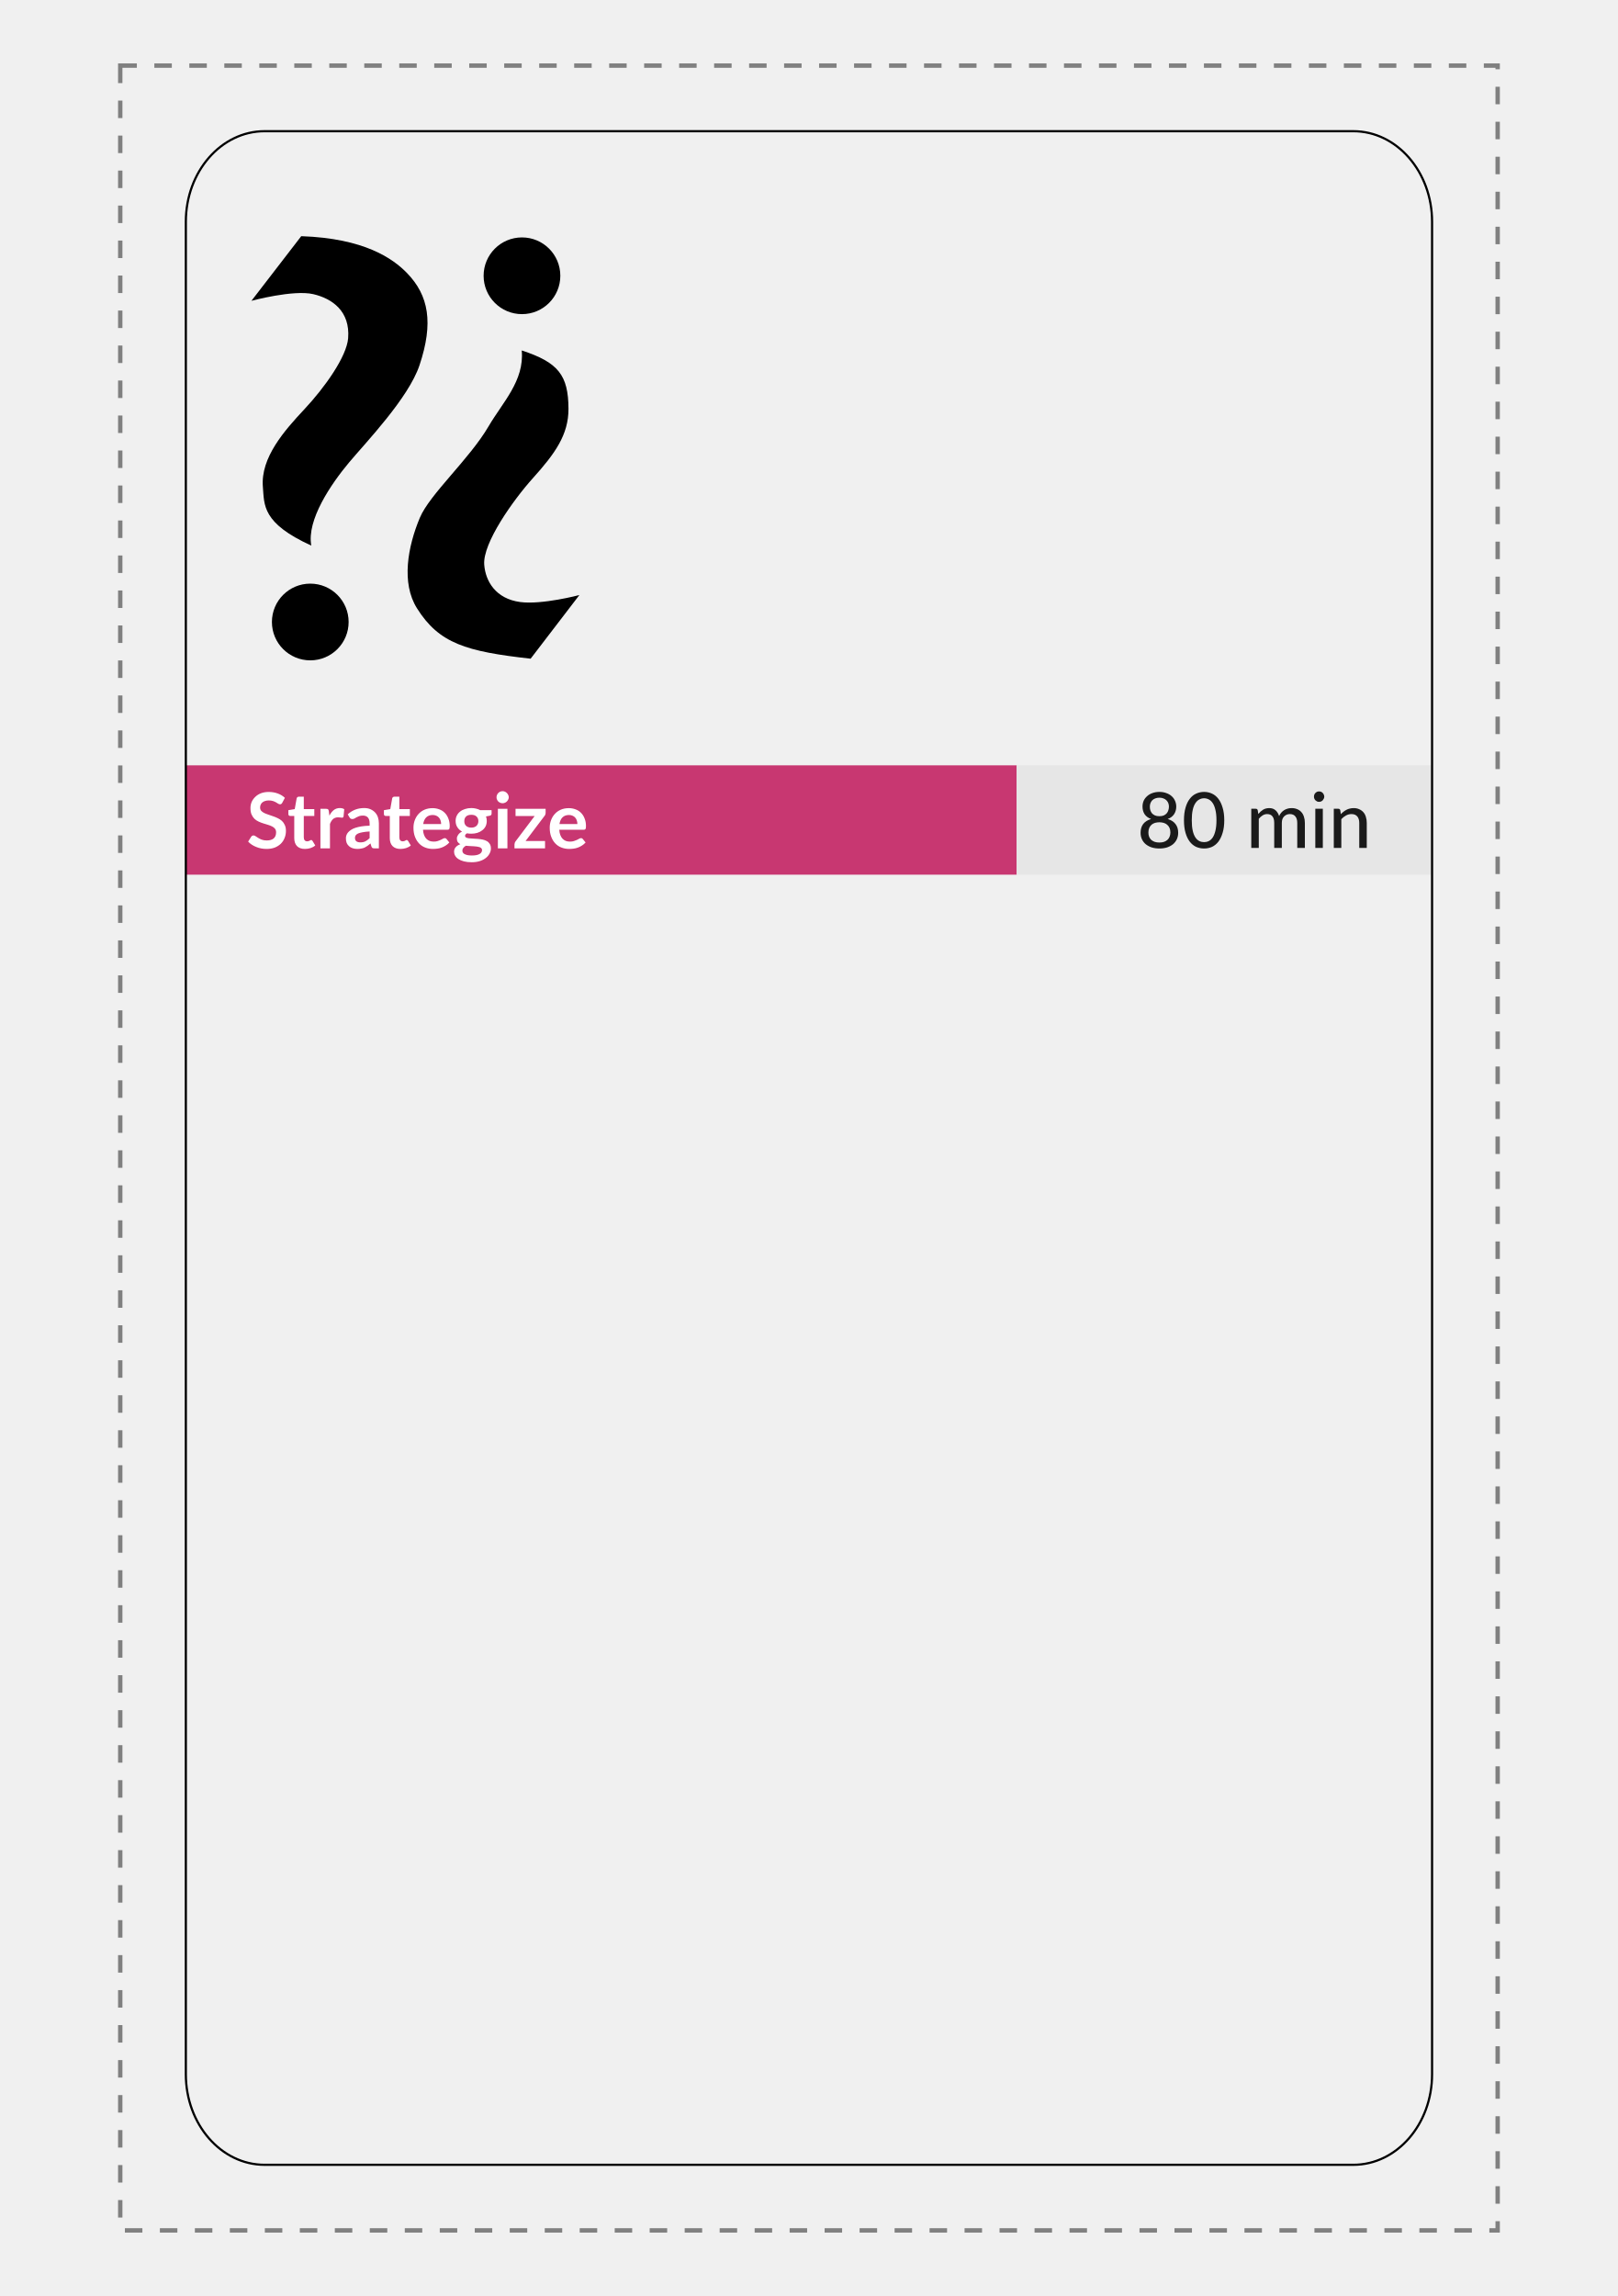
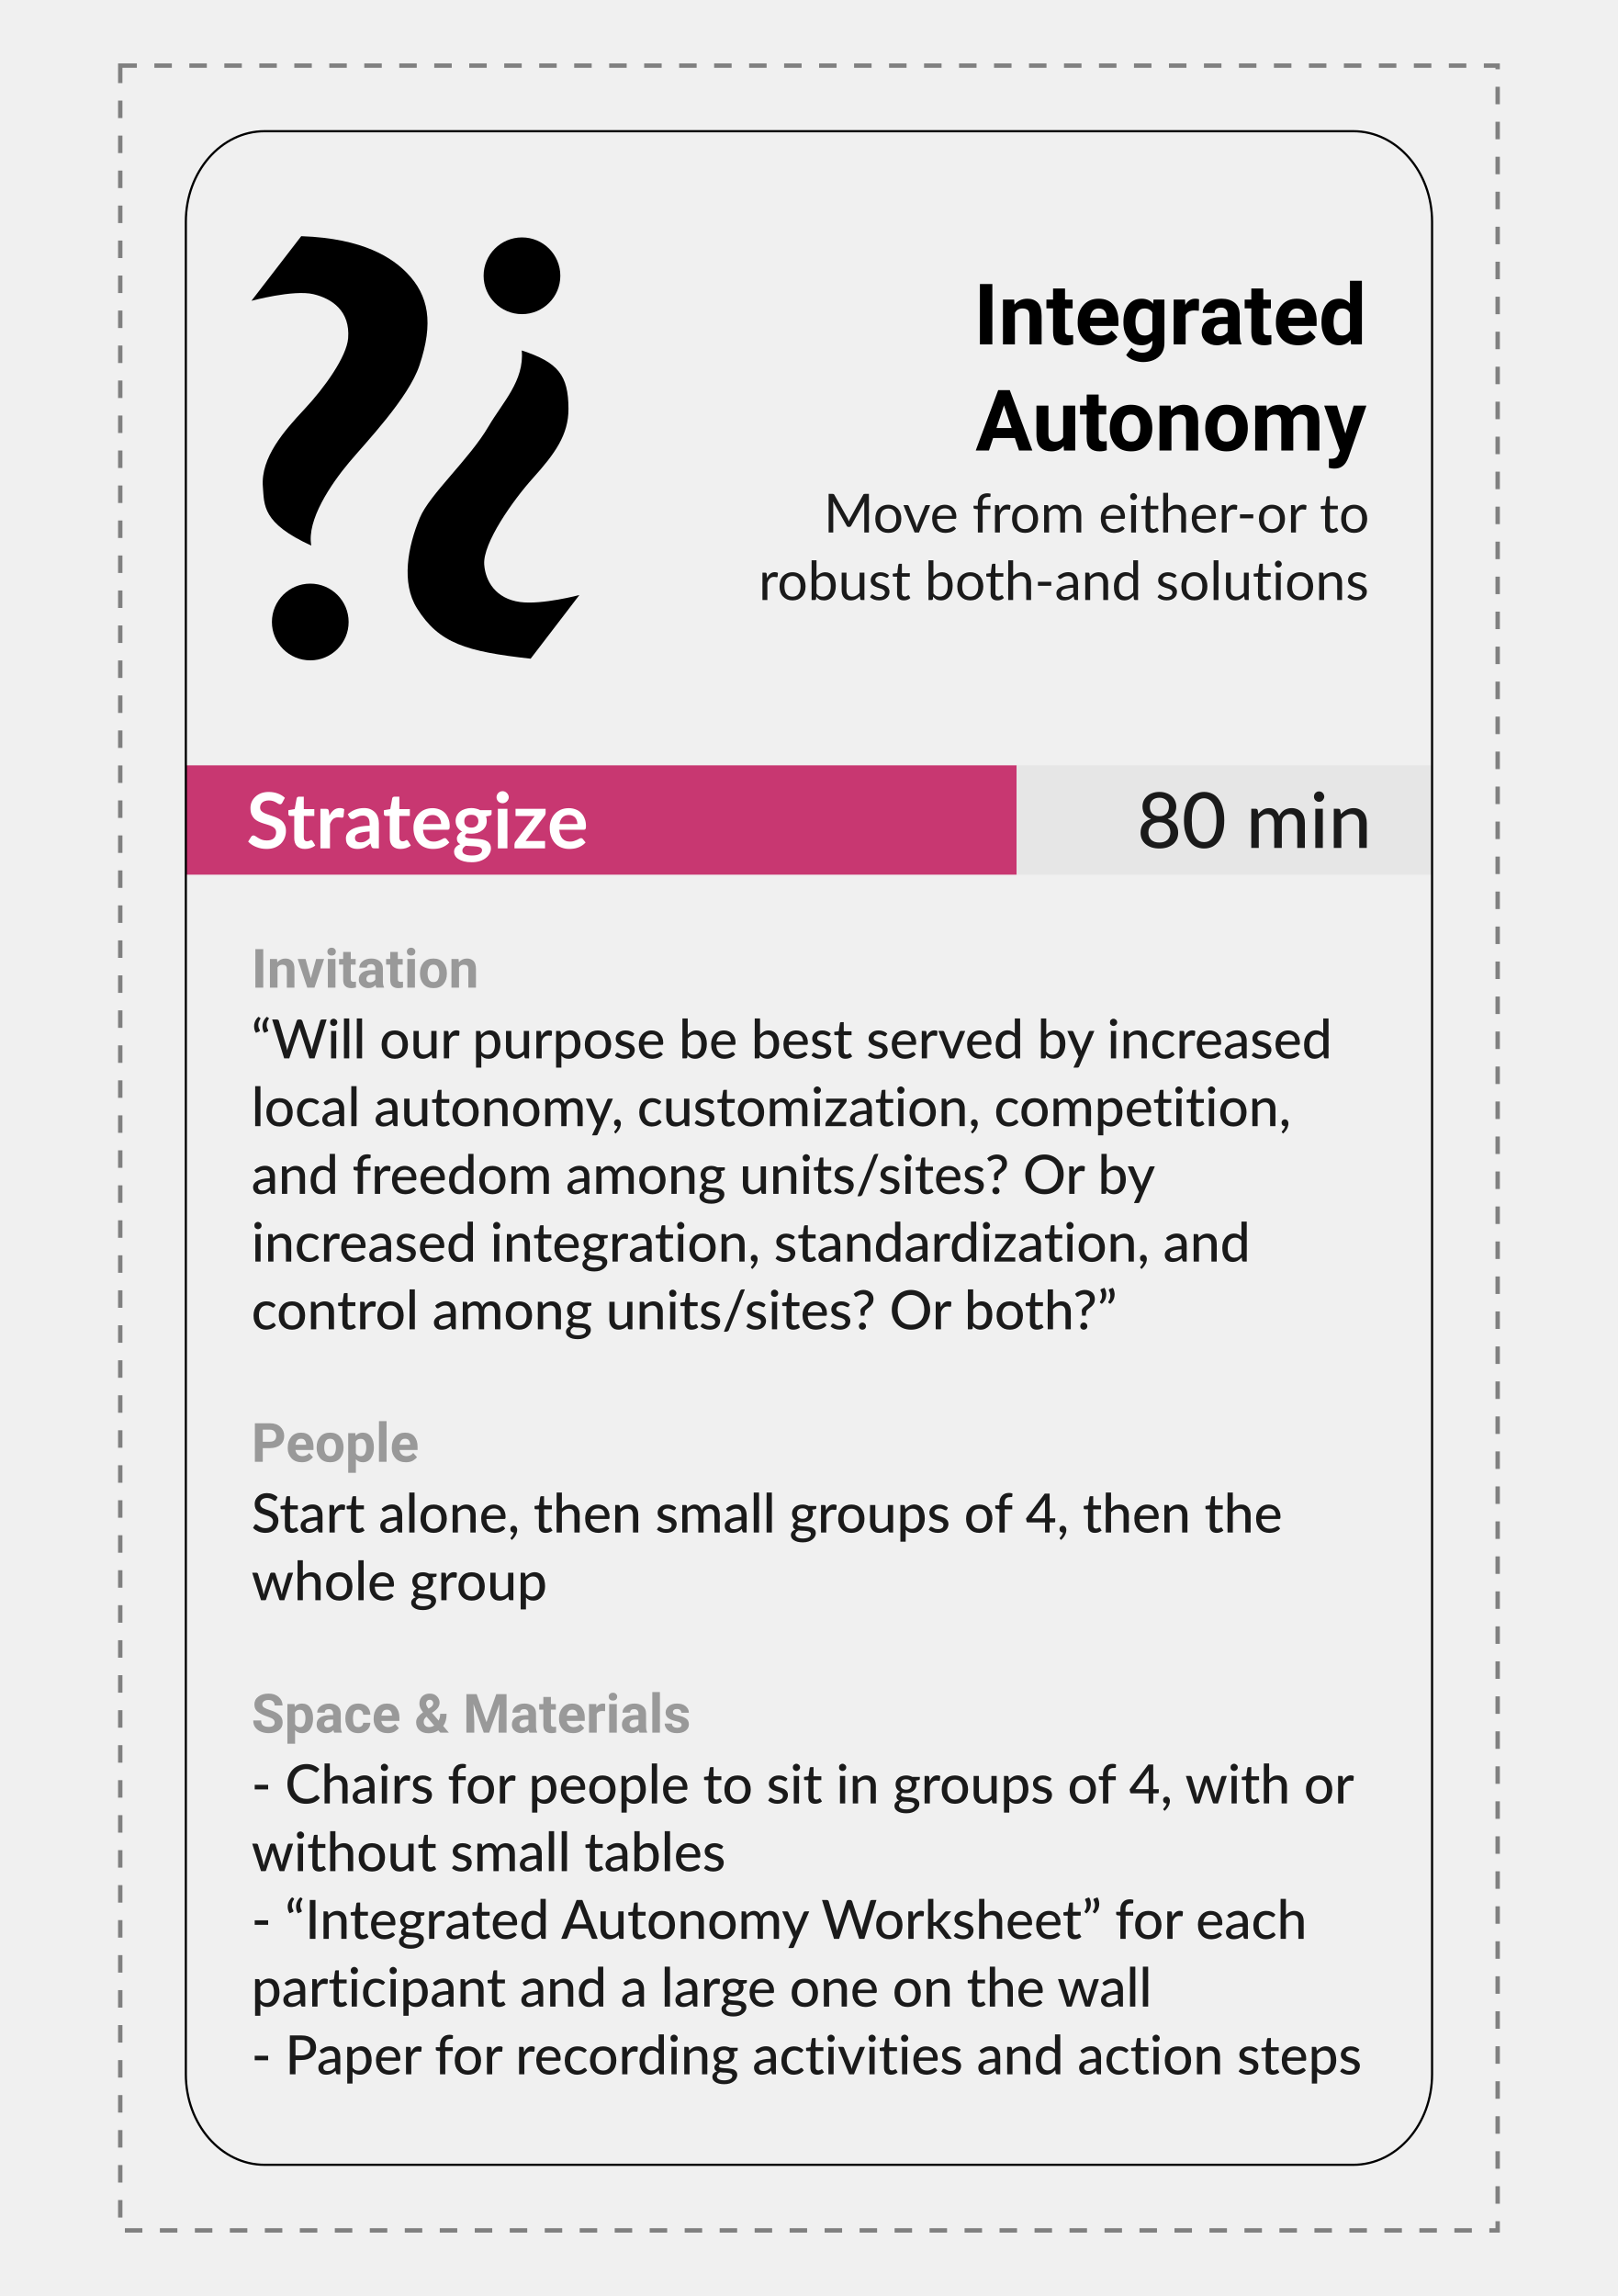
- <svg xmlns="http://www.w3.org/2000/svg" xmlns:xlink="http://www.w3.org/1999/xlink" width="74mm" height="105mm" viewBox="0 0 262.205 372.047" id="svg2" version="1.1" enable-background="new">
+ <svg xmlns="http://www.w3.org/2000/svg" width="74mm" height="105mm" viewBox="0 0 262.205 372.047" id="svg2" version="1.1" enable-background="new">
  <defs id="defs4" />
  <g id="layer1" transform="translate(0,-680.315)" style="display:inline">
-     <path style="fill:none;fill-rule:evenodd;stroke:#808080;stroke-width:0.709;stroke-linecap:butt;stroke-linejoin:miter;stroke-miterlimit:4;stroke-dasharray:2.835, 2.835;stroke-dashoffset:0;stroke-opacity:1" d="m 19.488,690.945 0,350.787 223.228,0 0,-350.787 z" id="path3350" transform="translate(4.3385302e-7,8.6660179e-6)" />
+     <path style="fill:none;fill-rule:evenodd;stroke:#808080;stroke-width:0.709;stroke-linecap:butt;stroke-linejoin:miter;stroke-miterlimit:4;stroke-dasharray:2.835, 2.835;stroke-dashoffset:0;stroke-opacity:1" d="M 19.488,690.945 V 1041.732 H 242.717 V 690.945 Z" id="path3350" transform="translate(4.3385302e-7)" />
  </g>
  <g id="layer6" style="display:inline">
-     <path style="fill:none;fill-rule:evenodd;stroke:none;stroke-width:1px;stroke-linecap:butt;stroke-linejoin:miter;stroke-opacity:1" d="m 40.748,31.89 0,81.496 53.15,0 0,-81.496 -53.15,0" id="path4275" />
+     <path style="fill:none;fill-rule:evenodd;stroke:none;stroke-width:1px;stroke-linecap:butt;stroke-linejoin:miter;stroke-opacity:1" d="M 40.748,31.89 V 113.386 H 93.898 V 31.89 H 40.748" id="path4275" />
    <g transform="matrix(1.671392,0,0,1.671392,-575.7377,21.85242)" id="layer26">
      <g id="g4914">
        <path style="fill:#000000;fill-opacity:1;stroke:none;stroke-width:0.265px;stroke-linecap:butt;stroke-linejoin:miter;stroke-opacity:1" d="m 368.846,16.09 4.829,-6.267 c 6.117,0.208 8.894,2.164 10.269,3.588 2.082,2.157 2.584,4.798 1.194,8.936 -1.071,3.189 -5.2,7.475 -6.816,9.403 -1.757,2.097 -4.134,5.589 -3.671,8.07 -4.796,-2.183 -4.552,-3.936 -4.696,-5.689 -0.235,-2.841 2.086,-5.46 4.035,-7.541 1.97,-2.103 4.095,-5.095 4.233,-6.879 0.202,-2.609 -1.533,-3.834 -3.373,-4.266 -1.938,-0.456 -6.003,0.645 -6.003,0.645 z" id="path4874" />
        <path style="fill:#000000;fill-opacity:1;stroke:none;stroke-width:0.265px;stroke-linecap:butt;stroke-linejoin:miter;stroke-opacity:1" d="m 395.918,50.785 4.727,-6.17 c 0,0 -3.622,0.959 -5.738,0.678 -2.366,-0.314 -3.366,-2.004 -3.489,-3.621 -0.16,-2.094 2.814,-6.274 4.729,-8.401 2.133,-2.367 3.449,-4.199 3.44,-6.714 -0.012,-3.263 -0.992,-4.498 -4.531,-5.655 0.265,2.943 -1.862,5.035 -3.208,7.342 -1.868,3.203 -5.718,6.587 -6.681,8.897 -1.154,2.769 -1.822,6.291 -0.265,8.764 2.139,3.399 4.744,4.181 11.016,4.88 z" id="path4876" />
        <circle style="opacity:1;fill:#000000;fill-opacity:1;stroke:none;stroke-width:0.515;stroke-linecap:round;stroke-miterlimit:4;stroke-dasharray:none;stroke-dashoffset:0;stroke-opacity:1" id="path4878-5" cx="395.078" cy="13.662" r="3.719" />
        <circle style="opacity:1;fill:#000000;fill-opacity:1;stroke:none;stroke-width:0.515;stroke-linecap:round;stroke-miterlimit:4;stroke-dasharray:none;stroke-dashoffset:0;stroke-opacity:1" id="path4878-5-1" cx="374.551" cy="47.228" r="3.719" />
      </g>
    </g>
  </g>
  <g id="layer9" style="display:inline">
-     <path style="fill:none;fill-rule:evenodd;stroke:none;stroke-width:1px;stroke-linecap:butt;stroke-linejoin:miter;stroke-opacity:1" d="m 109.843,113.386 111.614,0 0,-81.496 -111.614,0 z" id="path4349_iaf" />
-     <flowRoot xml:space="preserve" style="font-style:normal;font-weight:normal;line-height:0.01%;font-family:sans-serif;text-align:end;letter-spacing:0px;word-spacing:0px;text-anchor:end;fill:#000000;fill-opacity:1;stroke:none;stroke-width:1px;stroke-linecap:butt;stroke-linejoin:miter;stroke-opacity:1" id="flowRoot4357" transform="translate(-3.4125e-4,11.88621)">
-       <flowRegion id="flowRegion4359">
-         <use x="0" y="0" xlink:href="#path4349_iaf" id="use4361" width="100%" height="100%" />
-       </flowRegion>
-       <flowPara id="flowPara4363" style="font-style:normal;font-variant:normal;font-weight:bold;font-stretch:normal;font-size:13.75px;line-height:1.25;font-family:Roboto;-inkscape-font-specification:'Roboto Bold';text-align:end;text-anchor:end">Integrated Autonomy</flowPara>
-       <flowPara id="flowPara4365" style="font-style:normal;font-variant:normal;font-weight:normal;font-stretch:normal;font-size:8.75px;line-height:125%;font-family:Lato;-inkscape-font-specification:Lato;text-align:end;letter-spacing:0px;text-anchor:end;fill:#1a1a1a">Move from either-or to robust both-and solutions</flowPara>
-     </flowRoot>
+     <path style="fill:none;fill-rule:evenodd;stroke:none;stroke-width:1px;stroke-linecap:butt;stroke-linejoin:miter;stroke-opacity:1" d="M 109.843,113.386 H 221.457 V 31.89 H 109.843 Z" id="path4349_iaf" />
+     <text xml:space="preserve" style="font-style:normal;font-weight:normal;line-height:0.01%;font-family:sans-serif;text-align:start;letter-spacing:0px;word-spacing:0px;text-anchor:start;fill:#000000;fill-opacity:1;stroke:none;stroke-width:1px;stroke-linecap:butt;stroke-linejoin:miter;stroke-opacity:1" x="24.843" y="55.808" id="text53">
+       <tspan x="157.809" y="55.808" id="tspan46">
+         <tspan x="157.809" y="55.808" style="font-weight:bold;font-size:13.75px;line-height:1.25;font-family:Roboto;-inkscape-font-specification:'Roboto Bold';text-align:start;text-anchor:start" id="tspan45">Integrated </tspan>
+       </tspan>
+       <tspan x="158.084" y="72.996" id="tspan49">
+         <tspan x="158.084" y="72.996" style="font-weight:bold;font-size:13.75px;line-height:1.25;font-family:Roboto;-inkscape-font-specification:'Roboto Bold';text-align:start;text-anchor:start" id="tspan47">Autonomy</tspan>
+         <tspan dx="0" x="221.457" y="72.996" style="font-weight:bold;font-size:13.75px;line-height:1.25;font-family:Roboto;-inkscape-font-specification:'Roboto Bold';text-align:start;text-anchor:start" id="tspan48" />
+       </tspan>
+       <tspan x="133.493" y="86.289" id="tspan51">
+         <tspan x="133.493" y="86.289" style="font-size:8.75px;line-height:125%;font-family:Lato;-inkscape-font-specification:Lato;text-align:start;text-anchor:start;fill:#1a1a1a" id="tspan50">Move from either-or to </tspan>
+       </tspan>
+       <tspan x="122.958" y="97.227" id="tspan53">
+         <tspan x="122.958" y="97.227" style="font-size:8.75px;line-height:125%;font-family:Lato;-inkscape-font-specification:Lato;text-align:start;text-anchor:start;fill:#1a1a1a" id="tspan52">robust both-and solutions</tspan>
+       </tspan>
+     </text>
  </g>
  <g id="layer8" style="display:inline">
    <rect style="display:inline;fill:#c83771;fill-opacity:1;stroke:none;stroke-width:1;stroke-miterlimit:4;stroke-dasharray:none;stroke-dashoffset:0;stroke-opacity:1" id="rect4178" width="134.646" height="17.717" x="30.118" y="124.016" />
    <text xml:space="preserve" style="font-style:normal;font-weight:normal;line-height:0%;font-family:sans-serif;letter-spacing:0px;word-spacing:0px;display:inline;fill:#000000;fill-opacity:1;stroke:none;stroke-width:1px;stroke-linecap:butt;stroke-linejoin:miter;stroke-opacity:1" x="39.935" y="137.468" id="text4180">
      <tspan id="tspan4182" x="39.935" y="137.468" style="font-style:normal;font-variant:normal;font-weight:bold;font-stretch:normal;font-size:12.5px;line-height:1.25;font-family:Lato;-inkscape-font-specification:'Lato Bold';fill:#ffffff">Strategize</tspan>
    </text>
    <rect y="124.016" x="164.764" height="17.717" width="67.323" id="rect4191" style="display:inline;fill:#e6e6e6;fill-opacity:1;stroke:none;stroke-width:1;stroke-miterlimit:4;stroke-dasharray:none;stroke-dashoffset:0;stroke-opacity:1" />
    <text xml:space="preserve" style="font-style:normal;font-weight:normal;line-height:0%;font-family:sans-serif;letter-spacing:0px;word-spacing:0px;fill:#1a1a1a;fill-opacity:1;stroke:none;stroke-width:1px;stroke-linecap:butt;stroke-linejoin:miter;stroke-opacity:1" x="184.268" y="137.396" id="text4193">
      <tspan id="tspan4195" x="184.268" y="137.396" style="font-style:normal;font-variant:normal;font-weight:500;font-stretch:normal;font-size:12.5px;line-height:1.25;font-family:Lato;-inkscape-font-specification:'Lato Medium';fill:#1a1a1a">80 min</tspan>
    </text>
  </g>
  <g id="layer5" style="display:inline">
    <rect style="fill:none;fill-opacity:1;stroke:#000000;stroke-width:0.354;stroke-miterlimit:4;stroke-dasharray:none;stroke-dashoffset:0;stroke-opacity:1" id="rect4187" width="201.969" height="329.528" x="30.118" y="21.26" ry="14.674" rx="12.764" />
  </g>
  <g id="layer4" style="display:inline">
-     <path style="fill:none;fill-rule:evenodd;stroke:none;stroke-width:1px;stroke-linecap:butt;stroke-linejoin:miter;stroke-opacity:1" d="m 40.748,152.362 0,187.795 180.709,0 0,-187.795 z" id="path4305_iaf" />
-     <flowRoot xml:space="preserve" style="font-style:normal;font-weight:normal;line-height:0.01%;font-family:sans-serif;letter-spacing:0px;word-spacing:0px;fill:#000000;fill-opacity:1;stroke:none;stroke-width:1px;stroke-linecap:butt;stroke-linejoin:miter;stroke-opacity:1" id="flowRoot4319" transform="matrix(1,0,0,1.006858,-0.1725149,-4.575928)">
-       <flowRegion id="flowRegion4321">
-         <use x="0" y="0" xlink:href="#path4305_iaf" id="use4323" width="100%" height="100%" transform="matrix(1,0,0,0.9931889,0.1725149,4.544761)" />
-       </flowRegion>
-       <flowPara id="flowPara4325" style="font-style:normal;font-variant:normal;font-weight:bold;font-stretch:normal;font-size:8.72px;line-height:1.25;font-family:Roboto;-inkscape-font-specification:'Roboto Bold';fill:#999999;fill-opacity:1">Invitation</flowPara>
-       <flowPara style="font-style:normal;font-variant:normal;font-weight:500;font-stretch:normal;font-size:8.72px;line-height:1.25;font-family:Lato;-inkscape-font-specification:'Lato Medium';fill:#1a1a1a;fill-opacity:1" id="flowPara4276">“Will our purpose be best served by increased local autonomy, customization, competition, and freedom among units/sites? Or by increased integration, standardization, and control among units/sites? Or both?”</flowPara>
-       <flowPara style="font-style:normal;font-variant:normal;font-weight:500;font-stretch:normal;font-size:8.72px;line-height:1.25;font-family:Lato;-inkscape-font-specification:'Lato Medium';fill:#1a1a1a;fill-opacity:1" id="flowPara4299"> </flowPara>
-       <flowPara style="font-style:normal;font-variant:normal;font-weight:bold;font-stretch:normal;font-size:8.72px;line-height:1.25;font-family:Roboto;-inkscape-font-specification:'Roboto Bold';fill:#999999;fill-opacity:1" id="flowPara4212">People</flowPara>
-       <flowPara style="font-style:normal;font-variant:normal;font-weight:500;font-stretch:normal;font-size:8.72px;line-height:1.25;font-family:Lato;-inkscape-font-specification:'Lato Medium';fill:#1a1a1a;fill-opacity:1" id="flowPara4413">Start alone, then small groups of 4, then the whole group </flowPara>
-       <flowPara style="font-style:normal;font-variant:normal;font-weight:500;font-stretch:normal;font-size:8.72px;line-height:1.25;font-family:Lato;-inkscape-font-specification:'Lato Medium';fill:#1a1a1a;fill-opacity:1" id="flowPara4214"> </flowPara>
-       <flowPara style="font-style:normal;font-variant:normal;font-weight:bold;font-stretch:normal;font-size:8.72px;line-height:1.25;font-family:Roboto;-inkscape-font-specification:'Roboto Bold';fill:#999999;fill-opacity:1" id="flowPara4202">Space &amp; Materials</flowPara>
-       <flowPara style="font-style:normal;font-variant:normal;font-weight:500;font-stretch:normal;font-size:8.72px;line-height:1.25;font-family:Lato;-inkscape-font-specification:'Lato Medium';fill:#1a1a1a;fill-opacity:1" id="flowPara4295">- Chairs for people to sit in groups of 4, with or without small tables</flowPara>
-       <flowPara style="font-style:normal;font-variant:normal;font-weight:500;font-stretch:normal;font-size:8.72px;line-height:1.25;font-family:Lato;-inkscape-font-specification:'Lato Medium';fill:#1a1a1a;fill-opacity:1" id="flowPara4274">- “Integrated Autonomy Worksheet” for each participant and a large one on the wall</flowPara>
-       <flowPara style="font-style:normal;font-variant:normal;font-weight:500;font-stretch:normal;font-size:8.72px;line-height:1.25;font-family:Lato;-inkscape-font-specification:'Lato Medium';fill:#1a1a1a;fill-opacity:1" id="flowPara4259">- Paper for recording activities and action steps </flowPara>
-       <flowPara style="font-style:normal;font-variant:normal;font-weight:500;font-stretch:normal;font-size:8.72px;line-height:1.25;font-family:Lato;-inkscape-font-specification:'Lato Medium';fill:#1a1a1a;fill-opacity:1" id="flowPara4206" />
-     </flowRoot>
+     <path style="fill:none;fill-rule:evenodd;stroke:none;stroke-width:1px;stroke-linecap:butt;stroke-linejoin:miter;stroke-opacity:1" d="M 40.748,152.362 V 340.157 H 221.457 V 152.362 Z" id="path4305_iaf" />
+     <text xml:space="preserve" style="font-style:normal;font-weight:normal;font-size:12.041px;line-height:0.01%;font-family:sans-serif;letter-spacing:0px;word-spacing:0px;fill:#000000;fill-opacity:1;stroke:none;stroke-width:1.003px;stroke-linecap:butt;stroke-linejoin:miter;stroke-opacity:1" x="40.887" y="159.499" id="text44" transform="scale(0.9965886,1.003423)">
+       <tspan x="40.887" y="159.499" id="tspan3" style="stroke-width:1.003px">
+         <tspan x="40.887" y="159.499" style="font-weight:bold;font-size:8.75px;line-height:1.25;font-family:Roboto;-inkscape-font-specification:'Roboto Bold';fill:#999999;stroke-width:1.003px" id="tspan1">Invitation</tspan>
+         <tspan dx="0" x="77.852" y="159.499" style="font-weight:bold;font-size:8.75px;line-height:1.25;font-family:Roboto;-inkscape-font-specification:'Roboto Bold';fill:#999999;stroke-width:1.003px" id="tspan2" />
+       </tspan>
+       <tspan x="40.887" y="170.917" id="tspan5" style="stroke-width:1.003px">
+         <tspan x="40.887" y="170.917" style="font-weight:500;font-size:8.75px;line-height:1.25;font-family:Lato;-inkscape-font-specification:'Lato Medium';fill:#1a1a1a;stroke-width:1.003px" id="tspan4">“Will our purpose be best served by increased </tspan>
+       </tspan>
+       <tspan x="40.887" y="181.855" id="tspan7" style="stroke-width:1.003px">
+         <tspan x="40.887" y="181.855" style="font-weight:500;font-size:8.75px;line-height:1.25;font-family:Lato;-inkscape-font-specification:'Lato Medium';fill:#1a1a1a;stroke-width:1.003px" id="tspan6">local autonomy, customization, competition, </tspan>
+       </tspan>
+       <tspan x="40.887" y="192.792" id="tspan9" style="stroke-width:1.003px">
+         <tspan x="40.887" y="192.792" style="font-weight:500;font-size:8.75px;line-height:1.25;font-family:Lato;-inkscape-font-specification:'Lato Medium';fill:#1a1a1a;stroke-width:1.003px" id="tspan8">and freedom among units/sites? Or by </tspan>
+       </tspan>
+       <tspan x="40.887" y="203.73" id="tspan11" style="stroke-width:1.003px">
+         <tspan x="40.887" y="203.73" style="font-weight:500;font-size:8.75px;line-height:1.25;font-family:Lato;-inkscape-font-specification:'Lato Medium';fill:#1a1a1a;stroke-width:1.003px" id="tspan10">increased integration, standardization, and </tspan>
+       </tspan>
+       <tspan x="40.887" y="214.667" id="tspan14" style="stroke-width:1.003px">
+         <tspan x="40.887" y="214.667" style="font-weight:500;font-size:8.75px;line-height:1.25;font-family:Lato;-inkscape-font-specification:'Lato Medium';fill:#1a1a1a;stroke-width:1.003px" id="tspan12">control among units/sites? Or both?”</tspan>
+         <tspan dx="0" x="179.233" y="214.667" style="font-weight:500;font-size:8.75px;line-height:1.25;font-family:Lato;-inkscape-font-specification:'Lato Medium';fill:#1a1a1a;stroke-width:1.003px" id="tspan13" />
+       </tspan>
+       <tspan x="40.887" y="225.605" id="tspan17" style="stroke-width:1.003px">
+         <tspan x="40.887" y="225.605" style="font-weight:500;font-size:8.75px;line-height:1.25;font-family:Lato;-inkscape-font-specification:'Lato Medium';fill:#1a1a1a;stroke-width:1.003px" id="tspan15"> </tspan>
+         <tspan dx="0" x="42.576" y="225.605" style="font-weight:500;font-size:8.75px;line-height:1.25;font-family:Lato;-inkscape-font-specification:'Lato Medium';fill:#1a1a1a;stroke-width:1.003px" id="tspan16" />
+       </tspan>
+       <tspan x="40.887" y="236.061" id="tspan20" style="stroke-width:1.003px">
+         <tspan x="40.887" y="236.061" style="font-weight:bold;font-size:8.75px;line-height:1.25;font-family:Roboto;-inkscape-font-specification:'Roboto Bold';fill:#999999;stroke-width:1.003px" id="tspan18">People</tspan>
+         <tspan dx="0" x="68.128" y="236.061" style="font-weight:bold;font-size:8.75px;line-height:1.25;font-family:Roboto;-inkscape-font-specification:'Roboto Bold';fill:#999999;stroke-width:1.003px" id="tspan19" />
+       </tspan>
+       <tspan x="40.887" y="247.48" id="tspan22" style="stroke-width:1.003px">
+         <tspan x="40.887" y="247.48" style="font-weight:500;font-size:8.75px;line-height:1.25;font-family:Lato;-inkscape-font-specification:'Lato Medium';fill:#1a1a1a;stroke-width:1.003px" id="tspan21">Start alone, then small groups of 4, then the </tspan>
+       </tspan>
+       <tspan x="40.887" y="258.417" id="tspan25" style="stroke-width:1.003px">
+         <tspan x="40.887" y="258.417" style="font-weight:500;font-size:8.75px;line-height:1.25;font-family:Lato;-inkscape-font-specification:'Lato Medium';fill:#1a1a1a;stroke-width:1.003px" id="tspan23">whole group </tspan>
+         <tspan dx="0" x="90.079" y="258.417" style="font-weight:500;font-size:8.75px;line-height:1.25;font-family:Lato;-inkscape-font-specification:'Lato Medium';fill:#1a1a1a;stroke-width:1.003px" id="tspan24" />
+       </tspan>
+       <tspan x="40.887" y="269.355" id="tspan28" style="stroke-width:1.003px">
+         <tspan x="40.887" y="269.355" style="font-weight:500;font-size:8.75px;line-height:1.25;font-family:Lato;-inkscape-font-specification:'Lato Medium';fill:#1a1a1a;stroke-width:1.003px" id="tspan26"> </tspan>
+         <tspan dx="0" x="42.576" y="269.355" style="font-weight:500;font-size:8.75px;line-height:1.25;font-family:Lato;-inkscape-font-specification:'Lato Medium';fill:#1a1a1a;stroke-width:1.003px" id="tspan27" />
+       </tspan>
+       <tspan x="40.887" y="279.811" id="tspan31" style="stroke-width:1.003px">
+         <tspan x="40.887" y="279.811" style="font-weight:bold;font-size:8.75px;line-height:1.25;font-family:Roboto;-inkscape-font-specification:'Roboto Bold';fill:#999999;stroke-width:1.003px" id="tspan29">Space &amp; Materials</tspan>
+         <tspan dx="0" x="112.34" y="279.811" style="font-weight:bold;font-size:8.75px;line-height:1.25;font-family:Roboto;-inkscape-font-specification:'Roboto Bold';fill:#999999;stroke-width:1.003px" id="tspan30" />
+       </tspan>
+       <tspan x="40.887" y="291.23" id="tspan33" style="stroke-width:1.003px">
+         <tspan x="40.887" y="291.23" style="font-weight:500;font-size:8.75px;line-height:1.25;font-family:Lato;-inkscape-font-specification:'Lato Medium';fill:#1a1a1a;stroke-width:1.003px" id="tspan32">- Chairs for people to sit in groups of 4, with or </tspan>
+       </tspan>
+       <tspan x="40.887" y="302.167" id="tspan36" style="stroke-width:1.003px">
+         <tspan x="40.887" y="302.167" style="font-weight:500;font-size:8.75px;line-height:1.25;font-family:Lato;-inkscape-font-specification:'Lato Medium';fill:#1a1a1a;stroke-width:1.003px" id="tspan34">without small tables</tspan>
+         <tspan dx="0" x="117.441" y="302.167" style="font-weight:500;font-size:8.75px;line-height:1.25;font-family:Lato;-inkscape-font-specification:'Lato Medium';fill:#1a1a1a;stroke-width:1.003px" id="tspan35" />
+       </tspan>
+       <tspan x="40.887" y="313.105" id="tspan38" style="stroke-width:1.003px">
+         <tspan x="40.887" y="313.105" style="font-weight:500;font-size:8.75px;line-height:1.25;font-family:Lato;-inkscape-font-specification:'Lato Medium';fill:#1a1a1a;stroke-width:1.003px" id="tspan37">- “Integrated Autonomy Worksheet” for each </tspan>
+       </tspan>
+       <tspan x="40.887" y="324.042" id="tspan41" style="stroke-width:1.003px">
+         <tspan x="40.887" y="324.042" style="font-weight:500;font-size:8.75px;line-height:1.25;font-family:Lato;-inkscape-font-specification:'Lato Medium';fill:#1a1a1a;stroke-width:1.003px" id="tspan39">participant and a large one on the wall</tspan>
+         <tspan dx="0" x="184.991" y="324.042" style="font-weight:500;font-size:8.75px;line-height:1.25;font-family:Lato;-inkscape-font-specification:'Lato Medium';fill:#1a1a1a;stroke-width:1.003px" id="tspan40" />
+       </tspan>
+       <tspan x="40.887" y="334.98" id="tspan44" style="stroke-width:1.003px">
+         <tspan x="40.887" y="334.98" style="font-weight:500;font-size:8.75px;line-height:1.25;font-family:Lato;-inkscape-font-specification:'Lato Medium';fill:#1a1a1a;stroke-width:1.003px" id="tspan42">- Paper for recording activities and action steps </tspan>
+         <tspan dx="0" x="221.189" y="334.98" style="font-weight:500;font-size:8.75px;line-height:1.25;font-family:Lato;-inkscape-font-specification:'Lato Medium';fill:#1a1a1a;stroke-width:1.003px" id="tspan43" />
+       </tspan>
+     </text>
  </g>
</svg>
